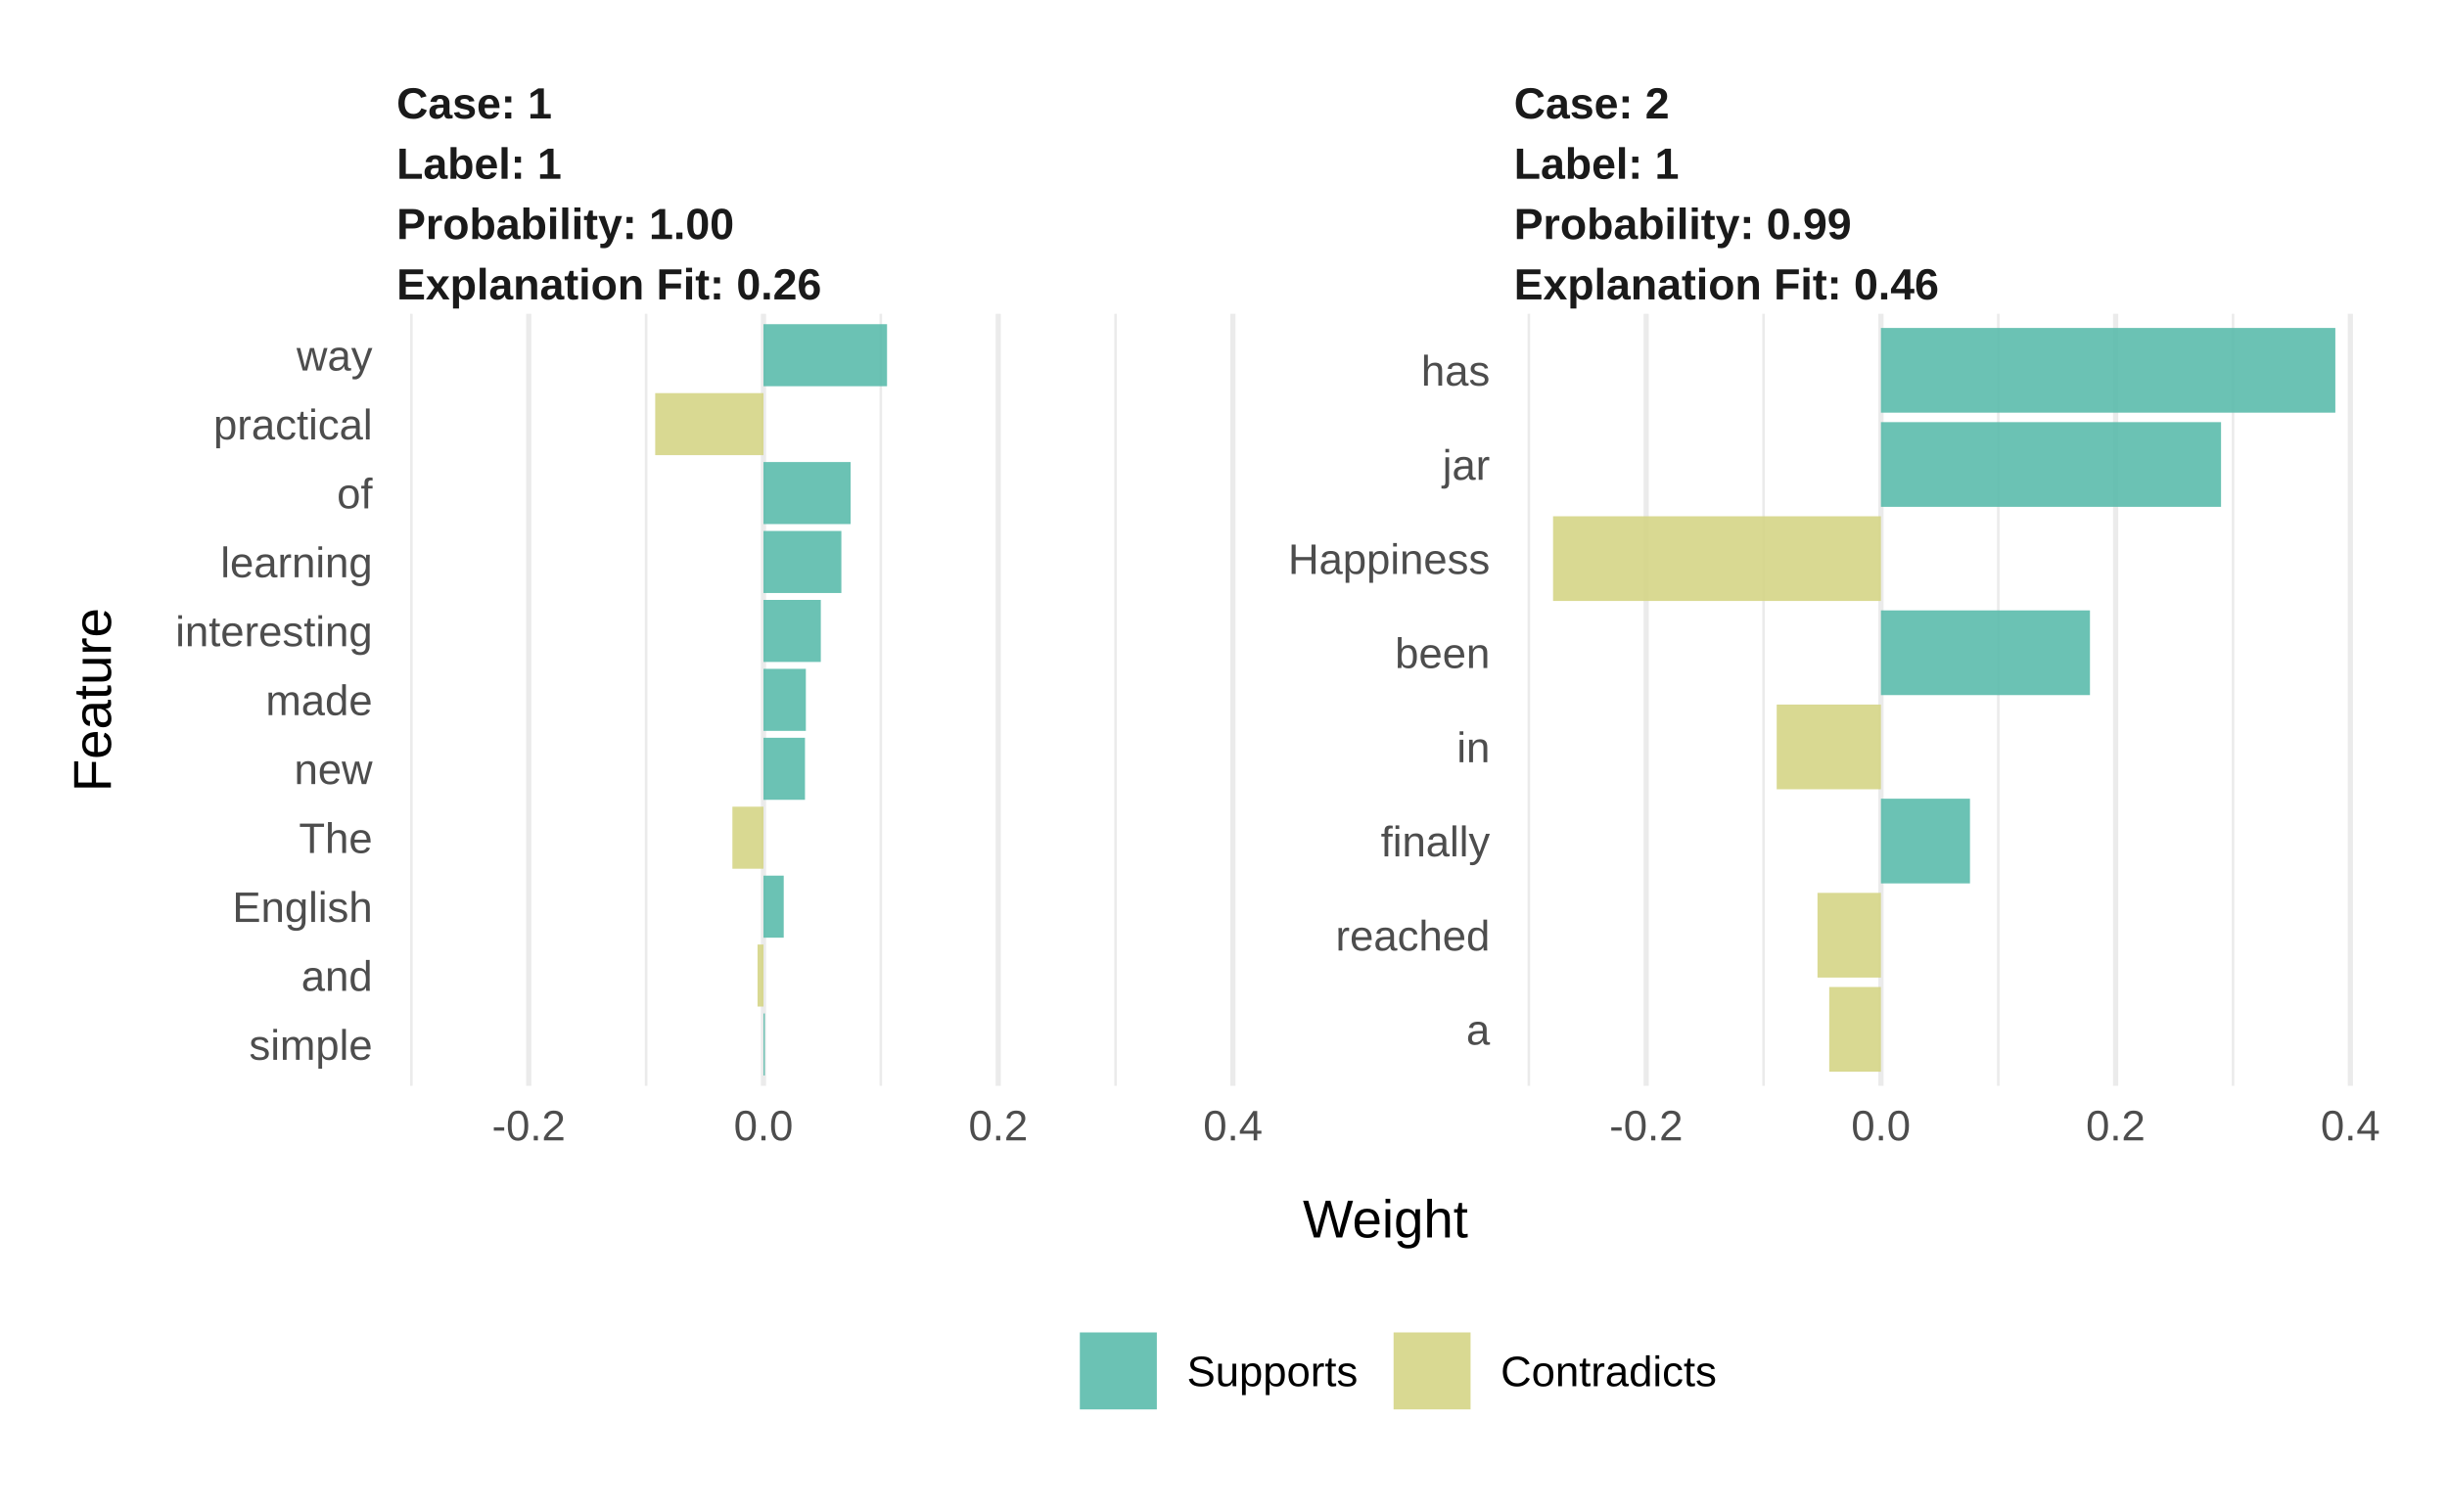
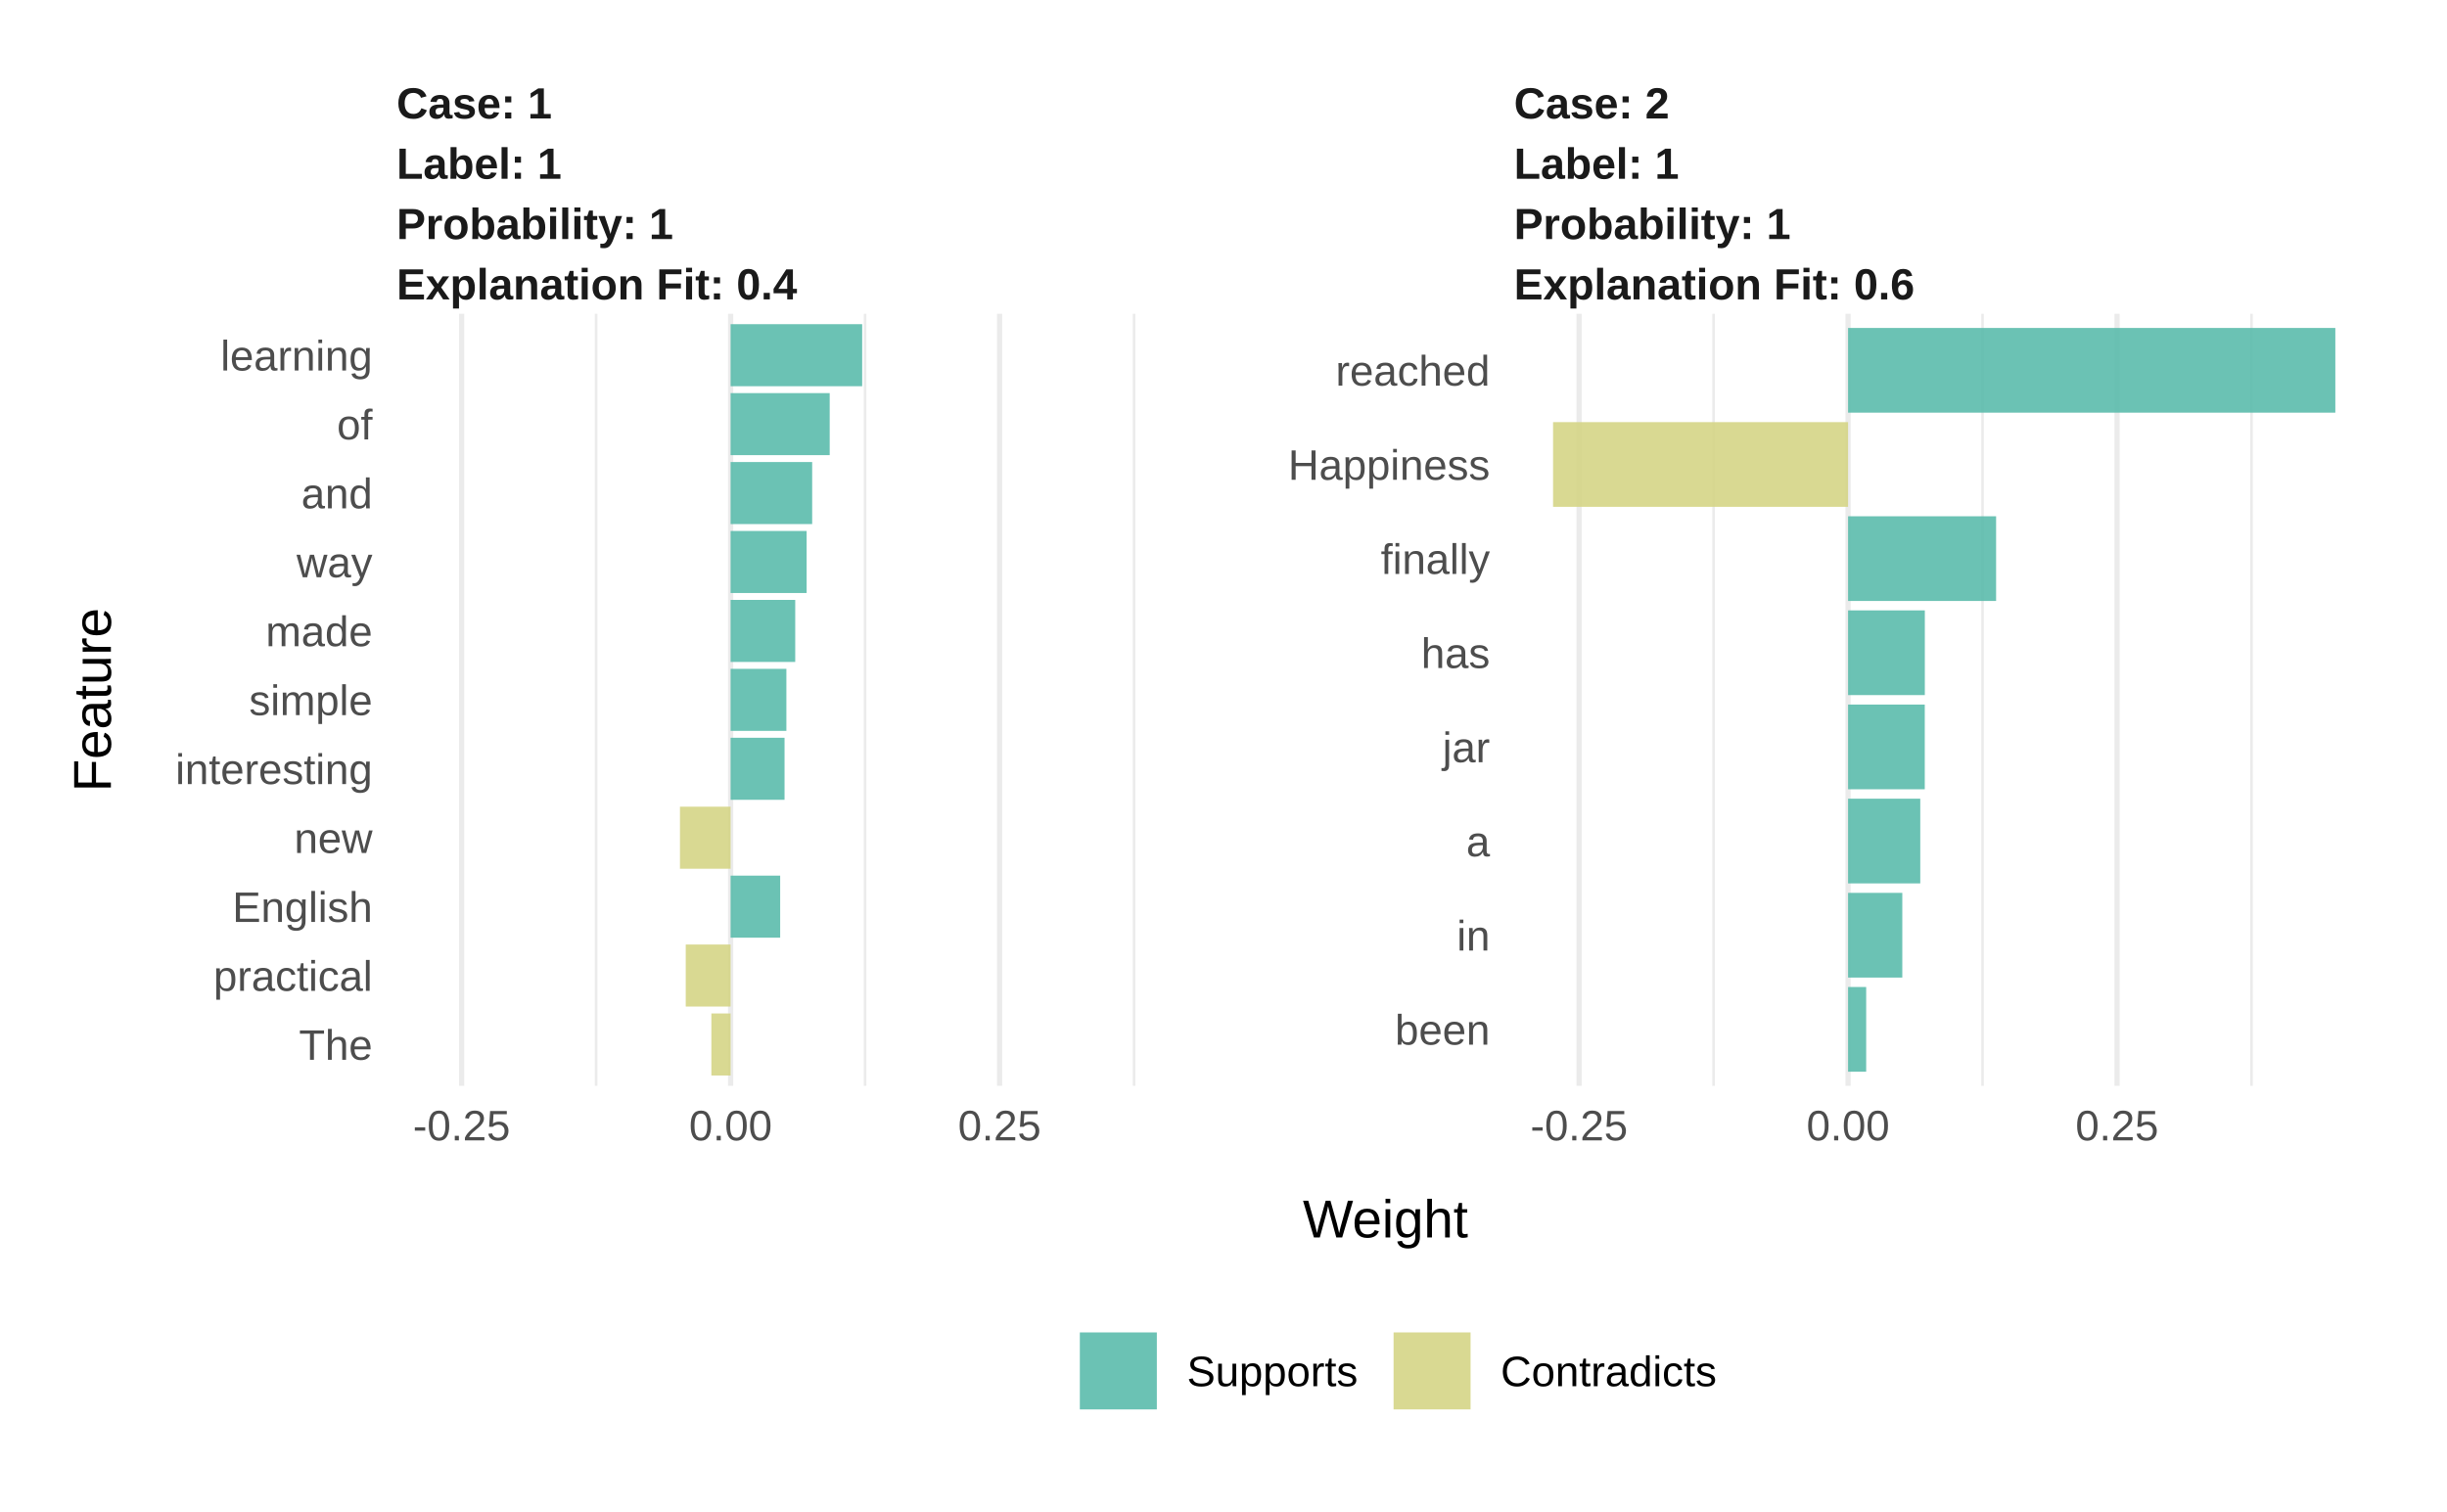
<svg xmlns="http://www.w3.org/2000/svg" class="svglite" width="504.00pt" height="311.47pt" viewBox="0 0 504.00 311.47">
  <defs>
    <style type="text/css">
    .svglite line, .svglite polyline, .svglite polygon, .svglite path, .svglite rect, .svglite circle {
      fill: none;
      stroke: #000000;
      stroke-linecap: round;
      stroke-linejoin: round;
      stroke-miterlimit: 10.00;
    }
  </style>
  </defs>
  <rect width="100%" height="100%" style="stroke: none; fill: #FFFFFF;" />
  <defs>
    <clipPath id="cpMC4wMHw1MDQuMDB8MC4wMHwzMTEuNDc=">
      <rect x="0.00" y="0.00" width="504.00" height="311.47" />
    </clipPath>
  </defs>
  <g clip-path="url(#cpMC4wMHw1MDQuMDB8MC4wMHwzMTEuNDc=)">
</g>
  <defs>
    <clipPath id="cpODEuNjd8MjU4LjkwfDY0LjY1fDIyMy42OA==">
      <rect x="81.67" y="64.65" width="177.23" height="159.03" />
    </clipPath>
  </defs>
  <g clip-path="url(#cpODEuNjd8MjU4LjkwfDY0LjY1fDIyMy42OA==)">
-     <polyline points="84.73,223.68 84.73,64.65 " style="stroke-width: 0.53; stroke: #EBEBEB; stroke-linecap: butt;" />
-     <polyline points="133.08,223.68 133.08,64.65 " style="stroke-width: 0.53; stroke: #EBEBEB; stroke-linecap: butt;" />
-     <polyline points="181.42,223.68 181.42,64.65 " style="stroke-width: 0.53; stroke: #EBEBEB; stroke-linecap: butt;" />
-     <polyline points="229.77,223.68 229.77,64.65 " style="stroke-width: 0.53; stroke: #EBEBEB; stroke-linecap: butt;" />
-     <polyline points="108.90,223.68 108.90,64.65 " style="stroke-width: 1.07; stroke: #EBEBEB; stroke-linecap: butt;" />
-     <polyline points="157.25,223.68 157.25,64.65 " style="stroke-width: 1.07; stroke: #EBEBEB; stroke-linecap: butt;" />
-     <polyline points="205.60,223.68 205.60,64.65 " style="stroke-width: 1.07; stroke: #EBEBEB; stroke-linecap: butt;" />
-     <polyline points="253.94,223.68 253.94,64.65 " style="stroke-width: 1.07; stroke: #EBEBEB; stroke-linecap: butt;" />
-     <rect x="150.85" y="166.18" width="6.40" height="12.78" style="stroke-width: 1.07; stroke: none; stroke-linecap: square; stroke-linejoin: miter; fill: #D5D587; fill-opacity: 0.90;" />
-     <rect x="157.25" y="151.98" width="8.55" height="12.78" style="stroke-width: 1.07; stroke: none; stroke-linecap: square; stroke-linejoin: miter; fill: #5BBCAC; fill-opacity: 0.90;" />
-     <rect x="157.25" y="66.78" width="25.45" height="12.78" style="stroke-width: 1.07; stroke: none; stroke-linecap: square; stroke-linejoin: miter; fill: #5BBCAC; fill-opacity: 0.90;" />
-     <rect x="157.25" y="95.18" width="17.95" height="12.78" style="stroke-width: 1.07; stroke: none; stroke-linecap: square; stroke-linejoin: miter; fill: #5BBCAC; fill-opacity: 0.90;" />
-     <rect x="157.25" y="109.38" width="16.04" height="12.78" style="stroke-width: 1.07; stroke: none; stroke-linecap: square; stroke-linejoin: miter; fill: #5BBCAC; fill-opacity: 0.90;" />
-     <rect x="157.25" y="180.38" width="4.17" height="12.78" style="stroke-width: 1.07; stroke: none; stroke-linecap: square; stroke-linejoin: miter; fill: #5BBCAC; fill-opacity: 0.90;" />
-     <rect x="157.25" y="137.78" width="8.73" height="12.78" style="stroke-width: 1.07; stroke: none; stroke-linecap: square; stroke-linejoin: miter; fill: #5BBCAC; fill-opacity: 0.90;" />
-     <rect x="157.25" y="208.77" width="0.28" height="12.78" style="stroke-width: 1.07; stroke: none; stroke-linecap: square; stroke-linejoin: miter; fill: #5BBCAC; fill-opacity: 0.90;" />
-     <rect x="157.25" y="123.58" width="11.81" height="12.78" style="stroke-width: 1.07; stroke: none; stroke-linecap: square; stroke-linejoin: miter; fill: #5BBCAC; fill-opacity: 0.90;" />
-     <rect x="156.03" y="194.57" width="1.22" height="12.78" style="stroke-width: 1.07; stroke: none; stroke-linecap: square; stroke-linejoin: miter; fill: #D5D587; fill-opacity: 0.90;" />
-     <rect x="134.95" y="80.98" width="22.30" height="12.78" style="stroke-width: 1.07; stroke: none; stroke-linecap: square; stroke-linejoin: miter; fill: #D5D587; fill-opacity: 0.90;" />
+     <polyline points="122.78,223.68 122.78,64.65 " style="stroke-width: 0.53; stroke: #EBEBEB; stroke-linecap: butt;" />
+     <polyline points="178.18,223.68 178.18,64.65 " style="stroke-width: 0.53; stroke: #EBEBEB; stroke-linecap: butt;" />
+     <polyline points="233.58,223.68 233.58,64.65 " style="stroke-width: 0.53; stroke: #EBEBEB; stroke-linecap: butt;" />
+     <polyline points="95.08,223.68 95.08,64.65 " style="stroke-width: 1.07; stroke: #EBEBEB; stroke-linecap: butt;" />
+     <polyline points="150.48,223.68 150.48,64.65 " style="stroke-width: 1.07; stroke: #EBEBEB; stroke-linecap: butt;" />
+     <polyline points="205.88,223.68 205.88,64.65 " style="stroke-width: 1.07; stroke: #EBEBEB; stroke-linecap: butt;" />
+     <rect x="146.52" y="208.77" width="3.96" height="12.78" style="stroke-width: 1.07; stroke: none; stroke-linecap: square; stroke-linejoin: miter; fill: #D5D587; fill-opacity: 0.90;" />
+     <rect x="140.05" y="166.18" width="10.43" height="12.78" style="stroke-width: 1.07; stroke: none; stroke-linecap: square; stroke-linejoin: miter; fill: #D5D587; fill-opacity: 0.90;" />
+     <rect x="150.48" y="109.38" width="15.66" height="12.78" style="stroke-width: 1.07; stroke: none; stroke-linecap: square; stroke-linejoin: miter; fill: #5BBCAC; fill-opacity: 0.90;" />
+     <rect x="150.48" y="80.98" width="20.41" height="12.78" style="stroke-width: 1.07; stroke: none; stroke-linecap: square; stroke-linejoin: miter; fill: #5BBCAC; fill-opacity: 0.90;" />
+     <rect x="150.48" y="66.78" width="27.10" height="12.78" style="stroke-width: 1.07; stroke: none; stroke-linecap: square; stroke-linejoin: miter; fill: #5BBCAC; fill-opacity: 0.90;" />
+     <rect x="150.48" y="180.38" width="10.21" height="12.78" style="stroke-width: 1.07; stroke: none; stroke-linecap: square; stroke-linejoin: miter; fill: #5BBCAC; fill-opacity: 0.90;" />
+     <rect x="150.48" y="123.58" width="13.31" height="12.78" style="stroke-width: 1.07; stroke: none; stroke-linecap: square; stroke-linejoin: miter; fill: #5BBCAC; fill-opacity: 0.90;" />
+     <rect x="150.48" y="137.78" width="11.49" height="12.78" style="stroke-width: 1.07; stroke: none; stroke-linecap: square; stroke-linejoin: miter; fill: #5BBCAC; fill-opacity: 0.90;" />
+     <rect x="150.48" y="151.98" width="11.11" height="12.78" style="stroke-width: 1.07; stroke: none; stroke-linecap: square; stroke-linejoin: miter; fill: #5BBCAC; fill-opacity: 0.90;" />
+     <rect x="150.48" y="95.18" width="16.80" height="12.78" style="stroke-width: 1.07; stroke: none; stroke-linecap: square; stroke-linejoin: miter; fill: #5BBCAC; fill-opacity: 0.90;" />
+     <rect x="141.24" y="194.57" width="9.24" height="12.78" style="stroke-width: 1.07; stroke: none; stroke-linecap: square; stroke-linejoin: miter; fill: #D5D587; fill-opacity: 0.90;" />
  </g>
  <g clip-path="url(#cpMC4wMHw1MDQuMDB8MC4wMHwzMTEuNDc=)">
</g>
  <defs>
    <clipPath id="cpMzExLjgyfDQ4OS4wNnw2NC42NXwyMjMuNjg=">
      <rect x="311.82" y="64.65" width="177.23" height="159.03" />
    </clipPath>
  </defs>
  <g clip-path="url(#cpMzExLjgyfDQ4OS4wNnw2NC42NXwyMjMuNjg=)">
-     <polyline points="314.89,223.68 314.89,64.65 " style="stroke-width: 0.53; stroke: #EBEBEB; stroke-linecap: butt;" />
-     <polyline points="363.24,223.68 363.24,64.65 " style="stroke-width: 0.53; stroke: #EBEBEB; stroke-linecap: butt;" />
-     <polyline points="411.58,223.68 411.58,64.65 " style="stroke-width: 0.53; stroke: #EBEBEB; stroke-linecap: butt;" />
-     <polyline points="459.93,223.68 459.93,64.65 " style="stroke-width: 0.53; stroke: #EBEBEB; stroke-linecap: butt;" />
-     <polyline points="339.06,223.68 339.06,64.65 " style="stroke-width: 1.07; stroke: #EBEBEB; stroke-linecap: butt;" />
-     <polyline points="387.41,223.68 387.41,64.65 " style="stroke-width: 1.07; stroke: #EBEBEB; stroke-linecap: butt;" />
-     <polyline points="435.75,223.68 435.75,64.65 " style="stroke-width: 1.07; stroke: #EBEBEB; stroke-linecap: butt;" />
-     <polyline points="484.10,223.68 484.10,64.65 " style="stroke-width: 1.07; stroke: #EBEBEB; stroke-linecap: butt;" />
-     <rect x="319.88" y="106.35" width="67.53" height="17.45" style="stroke-width: 1.07; stroke: none; stroke-linecap: square; stroke-linejoin: miter; fill: #D5D587; fill-opacity: 0.90;" />
-     <rect x="365.94" y="145.14" width="21.47" height="17.45" style="stroke-width: 1.07; stroke: none; stroke-linecap: square; stroke-linejoin: miter; fill: #D5D587; fill-opacity: 0.90;" />
-     <rect x="376.76" y="203.32" width="10.65" height="17.45" style="stroke-width: 1.07; stroke: none; stroke-linecap: square; stroke-linejoin: miter; fill: #D5D587; fill-opacity: 0.90;" />
-     <rect x="387.41" y="86.96" width="70.05" height="17.45" style="stroke-width: 1.07; stroke: none; stroke-linecap: square; stroke-linejoin: miter; fill: #5BBCAC; fill-opacity: 0.90;" />
-     <rect x="387.41" y="67.56" width="93.59" height="17.45" style="stroke-width: 1.07; stroke: none; stroke-linecap: square; stroke-linejoin: miter; fill: #5BBCAC; fill-opacity: 0.90;" />
-     <rect x="387.41" y="164.53" width="18.34" height="17.45" style="stroke-width: 1.07; stroke: none; stroke-linecap: square; stroke-linejoin: miter; fill: #5BBCAC; fill-opacity: 0.90;" />
-     <rect x="387.41" y="125.74" width="43.05" height="17.45" style="stroke-width: 1.07; stroke: none; stroke-linecap: square; stroke-linejoin: miter; fill: #5BBCAC; fill-opacity: 0.90;" />
-     <rect x="374.34" y="183.93" width="13.07" height="17.45" style="stroke-width: 1.07; stroke: none; stroke-linecap: square; stroke-linejoin: miter; fill: #D5D587; fill-opacity: 0.90;" />
+     <polyline points="352.94,223.68 352.94,64.65 " style="stroke-width: 0.53; stroke: #EBEBEB; stroke-linecap: butt;" />
+     <polyline points="408.34,223.68 408.34,64.65 " style="stroke-width: 0.53; stroke: #EBEBEB; stroke-linecap: butt;" />
+     <polyline points="463.74,223.68 463.74,64.65 " style="stroke-width: 0.53; stroke: #EBEBEB; stroke-linecap: butt;" />
+     <polyline points="325.24,223.68 325.24,64.65 " style="stroke-width: 1.07; stroke: #EBEBEB; stroke-linecap: butt;" />
+     <polyline points="380.64,223.68 380.64,64.65 " style="stroke-width: 1.07; stroke: #EBEBEB; stroke-linecap: butt;" />
+     <polyline points="436.04,223.68 436.04,64.65 " style="stroke-width: 1.07; stroke: #EBEBEB; stroke-linecap: butt;" />
+     <rect x="319.88" y="86.96" width="60.76" height="17.45" style="stroke-width: 1.07; stroke: none; stroke-linecap: square; stroke-linejoin: miter; fill: #D5D587; fill-opacity: 0.90;" />
+     <rect x="380.64" y="183.93" width="11.17" height="17.45" style="stroke-width: 1.07; stroke: none; stroke-linecap: square; stroke-linejoin: miter; fill: #5BBCAC; fill-opacity: 0.90;" />
+     <rect x="380.64" y="164.53" width="14.87" height="17.45" style="stroke-width: 1.07; stroke: none; stroke-linecap: square; stroke-linejoin: miter; fill: #5BBCAC; fill-opacity: 0.90;" />
+     <rect x="380.64" y="145.14" width="15.80" height="17.45" style="stroke-width: 1.07; stroke: none; stroke-linecap: square; stroke-linejoin: miter; fill: #5BBCAC; fill-opacity: 0.90;" />
+     <rect x="380.64" y="125.74" width="15.81" height="17.45" style="stroke-width: 1.07; stroke: none; stroke-linecap: square; stroke-linejoin: miter; fill: #5BBCAC; fill-opacity: 0.90;" />
+     <rect x="380.64" y="106.35" width="30.49" height="17.45" style="stroke-width: 1.07; stroke: none; stroke-linecap: square; stroke-linejoin: miter; fill: #5BBCAC; fill-opacity: 0.90;" />
+     <rect x="380.64" y="203.32" width="3.73" height="17.45" style="stroke-width: 1.07; stroke: none; stroke-linecap: square; stroke-linejoin: miter; fill: #5BBCAC; fill-opacity: 0.90;" />
+     <rect x="380.64" y="67.56" width="100.36" height="17.45" style="stroke-width: 1.07; stroke: none; stroke-linecap: square; stroke-linejoin: miter; fill: #5BBCAC; fill-opacity: 0.90;" />
  </g>
  <g clip-path="url(#cpMC4wMHw1MDQuMDB8MC4wMHwzMTEuNDc=)">
</g>
  <defs>
    <clipPath id="cpODEuNjd8MjU4LjkwfDE0Ljk0fDY0LjY1">
      <rect x="81.67" y="14.94" width="177.23" height="49.71" />
    </clipPath>
  </defs>
  <g clip-path="url(#cpODEuNjd8MjU4LjkwfDE0Ljk0fDY0LjY1)">
</g>
  <defs>
    <clipPath id="cpODEuNjd8MjU4LjkwfDE0Ljk0fDI3LjM3">
      <rect x="81.67" y="14.94" width="177.23" height="12.43" />
    </clipPath>
  </defs>
  <g clip-path="url(#cpODEuNjd8MjU4LjkwfDE0Ljk0fDI3LjM3)">
    <text x="81.67" y="24.40" style="font-size: 9.00px; font-weight: bold; fill: #1A1A1A; font-family: Arial;" textLength="32.01px" lengthAdjust="spacingAndGlyphs">Case: 1</text>
  </g>
  <g clip-path="url(#cpODEuNjd8MjU4LjkwfDE0Ljk0fDY0LjY1)">
</g>
  <defs>
    <clipPath id="cpODEuNjd8MjU4LjkwfDI3LjM3fDM5Ljgw">
      <rect x="81.67" y="27.37" width="177.23" height="12.43" />
    </clipPath>
  </defs>
  <g clip-path="url(#cpODEuNjd8MjU4LjkwfDI3LjM3fDM5Ljgw)">
    <text x="81.67" y="36.82" style="font-size: 9.00px; font-weight: bold; fill: #1A1A1A; font-family: Arial;" textLength="34.01px" lengthAdjust="spacingAndGlyphs">Label: 1</text>
  </g>
  <g clip-path="url(#cpODEuNjd8MjU4LjkwfDE0Ljk0fDY0LjY1)">
</g>
  <defs>
    <clipPath id="cpODEuNjd8MjU4LjkwfDM5LjgwfDUyLjIz">
      <rect x="81.67" y="39.80" width="177.23" height="12.43" />
    </clipPath>
  </defs>
  <g clip-path="url(#cpODEuNjd8MjU4LjkwfDM5LjgwfDUyLjIz)">
-     <text x="81.67" y="49.25" style="font-size: 9.00px; font-weight: bold; fill: #1A1A1A; font-family: Arial;" textLength="69.51px" lengthAdjust="spacingAndGlyphs">Probability: 1.00</text>
+     <text x="81.67" y="49.25" style="font-size: 9.00px; font-weight: bold; fill: #1A1A1A; font-family: Arial;" textLength="57.00px" lengthAdjust="spacingAndGlyphs">Probability: 1</text>
  </g>
  <g clip-path="url(#cpODEuNjd8MjU4LjkwfDE0Ljk0fDY0LjY1)">
</g>
  <defs>
    <clipPath id="cpODEuNjd8MjU4LjkwfDUyLjIzfDY0LjY1">
      <rect x="81.67" y="52.23" width="177.23" height="12.43" />
    </clipPath>
  </defs>
  <g clip-path="url(#cpODEuNjd8MjU4LjkwfDUyLjIzfDY0LjY1)">
-     <text x="81.67" y="61.68" style="font-size: 9.00px; font-weight: bold; fill: #1A1A1A; font-family: Arial;" textLength="87.51px" lengthAdjust="spacingAndGlyphs">Explanation Fit: 0.26</text>
+     <text x="81.67" y="61.68" style="font-size: 9.00px; font-weight: bold; fill: #1A1A1A; font-family: Arial;" textLength="82.50px" lengthAdjust="spacingAndGlyphs">Explanation Fit: 0.4</text>
  </g>
  <g clip-path="url(#cpODEuNjd8MjU4LjkwfDE0Ljk0fDY0LjY1)">
</g>
  <g clip-path="url(#cpMC4wMHw1MDQuMDB8MC4wMHwzMTEuNDc=)">
</g>
  <defs>
    <clipPath id="cpMzExLjgyfDQ4OS4wNnwxNC45NHw2NC42NQ==">
      <rect x="311.82" y="14.94" width="177.23" height="49.71" />
    </clipPath>
  </defs>
  <g clip-path="url(#cpMzExLjgyfDQ4OS4wNnwxNC45NHw2NC42NQ==)">
</g>
  <defs>
    <clipPath id="cpMzExLjgyfDQ4OS4wNnwxNC45NHwyNy4zNw==">
      <rect x="311.82" y="14.94" width="177.23" height="12.43" />
    </clipPath>
  </defs>
  <g clip-path="url(#cpMzExLjgyfDQ4OS4wNnwxNC45NHwyNy4zNw==)">
    <text x="311.82" y="24.40" style="font-size: 9.00px; font-weight: bold; fill: #1A1A1A; font-family: Arial;" textLength="32.01px" lengthAdjust="spacingAndGlyphs">Case: 2</text>
  </g>
  <g clip-path="url(#cpMzExLjgyfDQ4OS4wNnwxNC45NHw2NC42NQ==)">
</g>
  <defs>
    <clipPath id="cpMzExLjgyfDQ4OS4wNnwyNy4zN3wzOS44MA==">
      <rect x="311.82" y="27.37" width="177.23" height="12.43" />
    </clipPath>
  </defs>
  <g clip-path="url(#cpMzExLjgyfDQ4OS4wNnwyNy4zN3wzOS44MA==)">
    <text x="311.82" y="36.82" style="font-size: 9.00px; font-weight: bold; fill: #1A1A1A; font-family: Arial;" textLength="34.01px" lengthAdjust="spacingAndGlyphs">Label: 1</text>
  </g>
  <g clip-path="url(#cpMzExLjgyfDQ4OS4wNnwxNC45NHw2NC42NQ==)">
</g>
  <defs>
    <clipPath id="cpMzExLjgyfDQ4OS4wNnwzOS44MHw1Mi4yMw==">
      <rect x="311.82" y="39.80" width="177.23" height="12.43" />
    </clipPath>
  </defs>
  <g clip-path="url(#cpMzExLjgyfDQ4OS4wNnwzOS44MHw1Mi4yMw==)">
-     <text x="311.82" y="49.25" style="font-size: 9.00px; font-weight: bold; fill: #1A1A1A; font-family: Arial;" textLength="69.51px" lengthAdjust="spacingAndGlyphs">Probability: 0.99</text>
+     <text x="311.82" y="49.25" style="font-size: 9.00px; font-weight: bold; fill: #1A1A1A; font-family: Arial;" textLength="57.00px" lengthAdjust="spacingAndGlyphs">Probability: 1</text>
  </g>
  <g clip-path="url(#cpMzExLjgyfDQ4OS4wNnwxNC45NHw2NC42NQ==)">
</g>
  <defs>
    <clipPath id="cpMzExLjgyfDQ4OS4wNnw1Mi4yM3w2NC42NQ==">
      <rect x="311.82" y="52.23" width="177.23" height="12.43" />
    </clipPath>
  </defs>
  <g clip-path="url(#cpMzExLjgyfDQ4OS4wNnw1Mi4yM3w2NC42NQ==)">
-     <text x="311.82" y="61.68" style="font-size: 9.00px; font-weight: bold; fill: #1A1A1A; font-family: Arial;" textLength="87.51px" lengthAdjust="spacingAndGlyphs">Explanation Fit: 0.46</text>
+     <text x="311.82" y="61.68" style="font-size: 9.00px; font-weight: bold; fill: #1A1A1A; font-family: Arial;" textLength="82.50px" lengthAdjust="spacingAndGlyphs">Explanation Fit: 0.6</text>
  </g>
  <g clip-path="url(#cpMzExLjgyfDQ4OS4wNnwxNC45NHw2NC42NQ==)">
</g>
  <g clip-path="url(#cpMC4wMHw1MDQuMDB8MC4wMHwzMTEuNDc=)">
-     <text x="108.90" y="234.92" text-anchor="middle" style="font-size: 8.80px; fill: #4D4D4D; font-family: Arial;" textLength="15.16px" lengthAdjust="spacingAndGlyphs">-0.2</text>
-     <text x="157.25" y="234.92" text-anchor="middle" style="font-size: 8.80px; fill: #4D4D4D; font-family: Arial;" textLength="12.23px" lengthAdjust="spacingAndGlyphs">0.0</text>
-     <text x="205.60" y="234.92" text-anchor="middle" style="font-size: 8.80px; fill: #4D4D4D; font-family: Arial;" textLength="12.23px" lengthAdjust="spacingAndGlyphs">0.2</text>
-     <text x="253.94" y="234.92" text-anchor="middle" style="font-size: 8.80px; fill: #4D4D4D; font-family: Arial;" textLength="12.23px" lengthAdjust="spacingAndGlyphs">0.4</text>
-     <text x="339.06" y="234.92" text-anchor="middle" style="font-size: 8.80px; fill: #4D4D4D; font-family: Arial;" textLength="15.16px" lengthAdjust="spacingAndGlyphs">-0.2</text>
-     <text x="387.41" y="234.92" text-anchor="middle" style="font-size: 8.80px; fill: #4D4D4D; font-family: Arial;" textLength="12.23px" lengthAdjust="spacingAndGlyphs">0.0</text>
-     <text x="435.75" y="234.92" text-anchor="middle" style="font-size: 8.80px; fill: #4D4D4D; font-family: Arial;" textLength="12.23px" lengthAdjust="spacingAndGlyphs">0.2</text>
-     <text x="484.10" y="234.92" text-anchor="middle" style="font-size: 8.80px; fill: #4D4D4D; font-family: Arial;" textLength="12.23px" lengthAdjust="spacingAndGlyphs">0.4</text>
-     <text x="306.89" y="215.20" text-anchor="end" style="font-size: 8.80px; fill: #4D4D4D; font-family: Arial;" textLength="4.90px" lengthAdjust="spacingAndGlyphs">a</text>
-     <text x="306.89" y="195.81" text-anchor="end" style="font-size: 8.80px; fill: #4D4D4D; font-family: Arial;" textLength="31.81px" lengthAdjust="spacingAndGlyphs">reached</text>
-     <text x="306.89" y="176.41" text-anchor="end" style="font-size: 8.80px; fill: #4D4D4D; font-family: Arial;" textLength="22.49px" lengthAdjust="spacingAndGlyphs">finally</text>
-     <text x="306.89" y="157.02" text-anchor="end" style="font-size: 8.80px; fill: #4D4D4D; font-family: Arial;" textLength="6.85px" lengthAdjust="spacingAndGlyphs">in</text>
-     <text x="306.89" y="137.62" text-anchor="end" style="font-size: 8.80px; fill: #4D4D4D; font-family: Arial;" textLength="19.58px" lengthAdjust="spacingAndGlyphs">been</text>
-     <text x="306.89" y="118.23" text-anchor="end" style="font-size: 8.80px; fill: #4D4D4D; font-family: Arial;" textLength="41.58px" lengthAdjust="spacingAndGlyphs">Happiness</text>
-     <text x="306.89" y="98.84" text-anchor="end" style="font-size: 8.80px; fill: #4D4D4D; font-family: Arial;" textLength="9.78px" lengthAdjust="spacingAndGlyphs">jar</text>
-     <text x="306.89" y="79.44" text-anchor="end" style="font-size: 8.80px; fill: #4D4D4D; font-family: Arial;" textLength="14.19px" lengthAdjust="spacingAndGlyphs">has</text>
-     <text x="76.73" y="218.32" text-anchor="end" style="font-size: 8.80px; fill: #4D4D4D; font-family: Arial;" textLength="25.42px" lengthAdjust="spacingAndGlyphs">simple</text>
-     <text x="76.73" y="204.12" text-anchor="end" style="font-size: 8.80px; fill: #4D4D4D; font-family: Arial;" textLength="14.69px" lengthAdjust="spacingAndGlyphs">and</text>
+     <text x="95.08" y="234.92" text-anchor="middle" style="font-size: 8.80px; fill: #4D4D4D; font-family: Arial;" textLength="20.06px" lengthAdjust="spacingAndGlyphs">-0.25</text>
+     <text x="150.48" y="234.92" text-anchor="middle" style="font-size: 8.80px; fill: #4D4D4D; font-family: Arial;" textLength="17.13px" lengthAdjust="spacingAndGlyphs">0.00</text>
+     <text x="205.88" y="234.92" text-anchor="middle" style="font-size: 8.80px; fill: #4D4D4D; font-family: Arial;" textLength="17.13px" lengthAdjust="spacingAndGlyphs">0.25</text>
+     <text x="325.24" y="234.92" text-anchor="middle" style="font-size: 8.80px; fill: #4D4D4D; font-family: Arial;" textLength="20.06px" lengthAdjust="spacingAndGlyphs">-0.25</text>
+     <text x="380.64" y="234.92" text-anchor="middle" style="font-size: 8.80px; fill: #4D4D4D; font-family: Arial;" textLength="17.13px" lengthAdjust="spacingAndGlyphs">0.00</text>
+     <text x="436.04" y="234.92" text-anchor="middle" style="font-size: 8.80px; fill: #4D4D4D; font-family: Arial;" textLength="17.13px" lengthAdjust="spacingAndGlyphs">0.25</text>
+     <text x="306.89" y="215.20" text-anchor="end" style="font-size: 8.80px; fill: #4D4D4D; font-family: Arial;" textLength="19.58px" lengthAdjust="spacingAndGlyphs">been</text>
+     <text x="306.89" y="195.81" text-anchor="end" style="font-size: 8.80px; fill: #4D4D4D; font-family: Arial;" textLength="6.85px" lengthAdjust="spacingAndGlyphs">in</text>
+     <text x="306.89" y="176.41" text-anchor="end" style="font-size: 8.80px; fill: #4D4D4D; font-family: Arial;" textLength="4.90px" lengthAdjust="spacingAndGlyphs">a</text>
+     <text x="306.89" y="157.02" text-anchor="end" style="font-size: 8.80px; fill: #4D4D4D; font-family: Arial;" textLength="9.78px" lengthAdjust="spacingAndGlyphs">jar</text>
+     <text x="306.89" y="137.62" text-anchor="end" style="font-size: 8.80px; fill: #4D4D4D; font-family: Arial;" textLength="14.19px" lengthAdjust="spacingAndGlyphs">has</text>
+     <text x="306.89" y="118.23" text-anchor="end" style="font-size: 8.80px; fill: #4D4D4D; font-family: Arial;" textLength="22.49px" lengthAdjust="spacingAndGlyphs">finally</text>
+     <text x="306.89" y="98.84" text-anchor="end" style="font-size: 8.80px; fill: #4D4D4D; font-family: Arial;" textLength="41.58px" lengthAdjust="spacingAndGlyphs">Happiness</text>
+     <text x="306.89" y="79.44" text-anchor="end" style="font-size: 8.80px; fill: #4D4D4D; font-family: Arial;" textLength="31.81px" lengthAdjust="spacingAndGlyphs">reached</text>
+     <text x="76.73" y="218.32" text-anchor="end" style="font-size: 8.80px; fill: #4D4D4D; font-family: Arial;" textLength="15.16px" lengthAdjust="spacingAndGlyphs">The</text>
+     <text x="76.73" y="204.12" text-anchor="end" style="font-size: 8.80px; fill: #4D4D4D; font-family: Arial;" textLength="32.76px" lengthAdjust="spacingAndGlyphs">practical</text>
    <text x="76.73" y="189.92" text-anchor="end" style="font-size: 8.80px; fill: #4D4D4D; font-family: Arial;" textLength="28.86px" lengthAdjust="spacingAndGlyphs">English</text>
-     <text x="76.73" y="175.72" text-anchor="end" style="font-size: 8.80px; fill: #4D4D4D; font-family: Arial;" textLength="15.16px" lengthAdjust="spacingAndGlyphs">The</text>
-     <text x="76.73" y="161.52" text-anchor="end" style="font-size: 8.80px; fill: #4D4D4D; font-family: Arial;" textLength="16.14px" lengthAdjust="spacingAndGlyphs">new</text>
-     <text x="76.73" y="147.32" text-anchor="end" style="font-size: 8.80px; fill: #4D4D4D; font-family: Arial;" textLength="22.02px" lengthAdjust="spacingAndGlyphs">made</text>
-     <text x="76.73" y="133.12" text-anchor="end" style="font-size: 8.80px; fill: #4D4D4D; font-family: Arial;" textLength="40.59px" lengthAdjust="spacingAndGlyphs">interesting</text>
-     <text x="76.73" y="118.92" text-anchor="end" style="font-size: 8.80px; fill: #4D4D4D; font-family: Arial;" textLength="31.31px" lengthAdjust="spacingAndGlyphs">learning</text>
-     <text x="76.73" y="104.72" text-anchor="end" style="font-size: 8.80px; fill: #4D4D4D; font-family: Arial;" textLength="7.34px" lengthAdjust="spacingAndGlyphs">of</text>
-     <text x="76.73" y="90.52" text-anchor="end" style="font-size: 8.80px; fill: #4D4D4D; font-family: Arial;" textLength="32.76px" lengthAdjust="spacingAndGlyphs">practical</text>
-     <text x="76.73" y="76.33" text-anchor="end" style="font-size: 8.80px; fill: #4D4D4D; font-family: Arial;" textLength="15.65px" lengthAdjust="spacingAndGlyphs">way</text>
+     <text x="76.73" y="175.72" text-anchor="end" style="font-size: 8.80px; fill: #4D4D4D; font-family: Arial;" textLength="16.14px" lengthAdjust="spacingAndGlyphs">new</text>
+     <text x="76.73" y="161.52" text-anchor="end" style="font-size: 8.80px; fill: #4D4D4D; font-family: Arial;" textLength="40.59px" lengthAdjust="spacingAndGlyphs">interesting</text>
+     <text x="76.73" y="147.32" text-anchor="end" style="font-size: 8.80px; fill: #4D4D4D; font-family: Arial;" textLength="25.42px" lengthAdjust="spacingAndGlyphs">simple</text>
+     <text x="76.73" y="133.12" text-anchor="end" style="font-size: 8.80px; fill: #4D4D4D; font-family: Arial;" textLength="22.02px" lengthAdjust="spacingAndGlyphs">made</text>
+     <text x="76.73" y="118.92" text-anchor="end" style="font-size: 8.80px; fill: #4D4D4D; font-family: Arial;" textLength="15.65px" lengthAdjust="spacingAndGlyphs">way</text>
+     <text x="76.73" y="104.72" text-anchor="end" style="font-size: 8.80px; fill: #4D4D4D; font-family: Arial;" textLength="14.69px" lengthAdjust="spacingAndGlyphs">and</text>
+     <text x="76.73" y="90.52" text-anchor="end" style="font-size: 8.80px; fill: #4D4D4D; font-family: Arial;" textLength="7.34px" lengthAdjust="spacingAndGlyphs">of</text>
+     <text x="76.73" y="76.33" text-anchor="end" style="font-size: 8.80px; fill: #4D4D4D; font-family: Arial;" textLength="31.31px" lengthAdjust="spacingAndGlyphs">learning</text>
    <text x="285.36" y="254.91" text-anchor="middle" style="font-size: 11.00px; font-family: Arial;" textLength="34.24px" lengthAdjust="spacingAndGlyphs">Weight</text>
    <text transform="translate(22.84,144.17) rotate(-90)" text-anchor="middle" style="font-size: 11.00px; font-family: Arial;" textLength="37.92px" lengthAdjust="spacingAndGlyphs">Feature</text>
    <rect x="222.41" y="274.48" width="15.86" height="15.86" style="stroke-width: 1.07; stroke: none; stroke-linecap: square; stroke-linejoin: miter; fill: #5BBCAC; fill-opacity: 0.90;" />
    <rect x="287.03" y="274.48" width="15.86" height="15.86" style="stroke-width: 1.07; stroke: none; stroke-linecap: square; stroke-linejoin: miter; fill: #D5D587; fill-opacity: 0.90;" />
    <text x="244.46" y="285.56" style="font-size: 8.80px; font-family: Arial;" textLength="35.22px" lengthAdjust="spacingAndGlyphs">Supports</text>
    <text x="309.08" y="285.56" style="font-size: 8.80px; font-family: Arial;" textLength="44.50px" lengthAdjust="spacingAndGlyphs">Contradicts</text>
  </g>
</svg>
